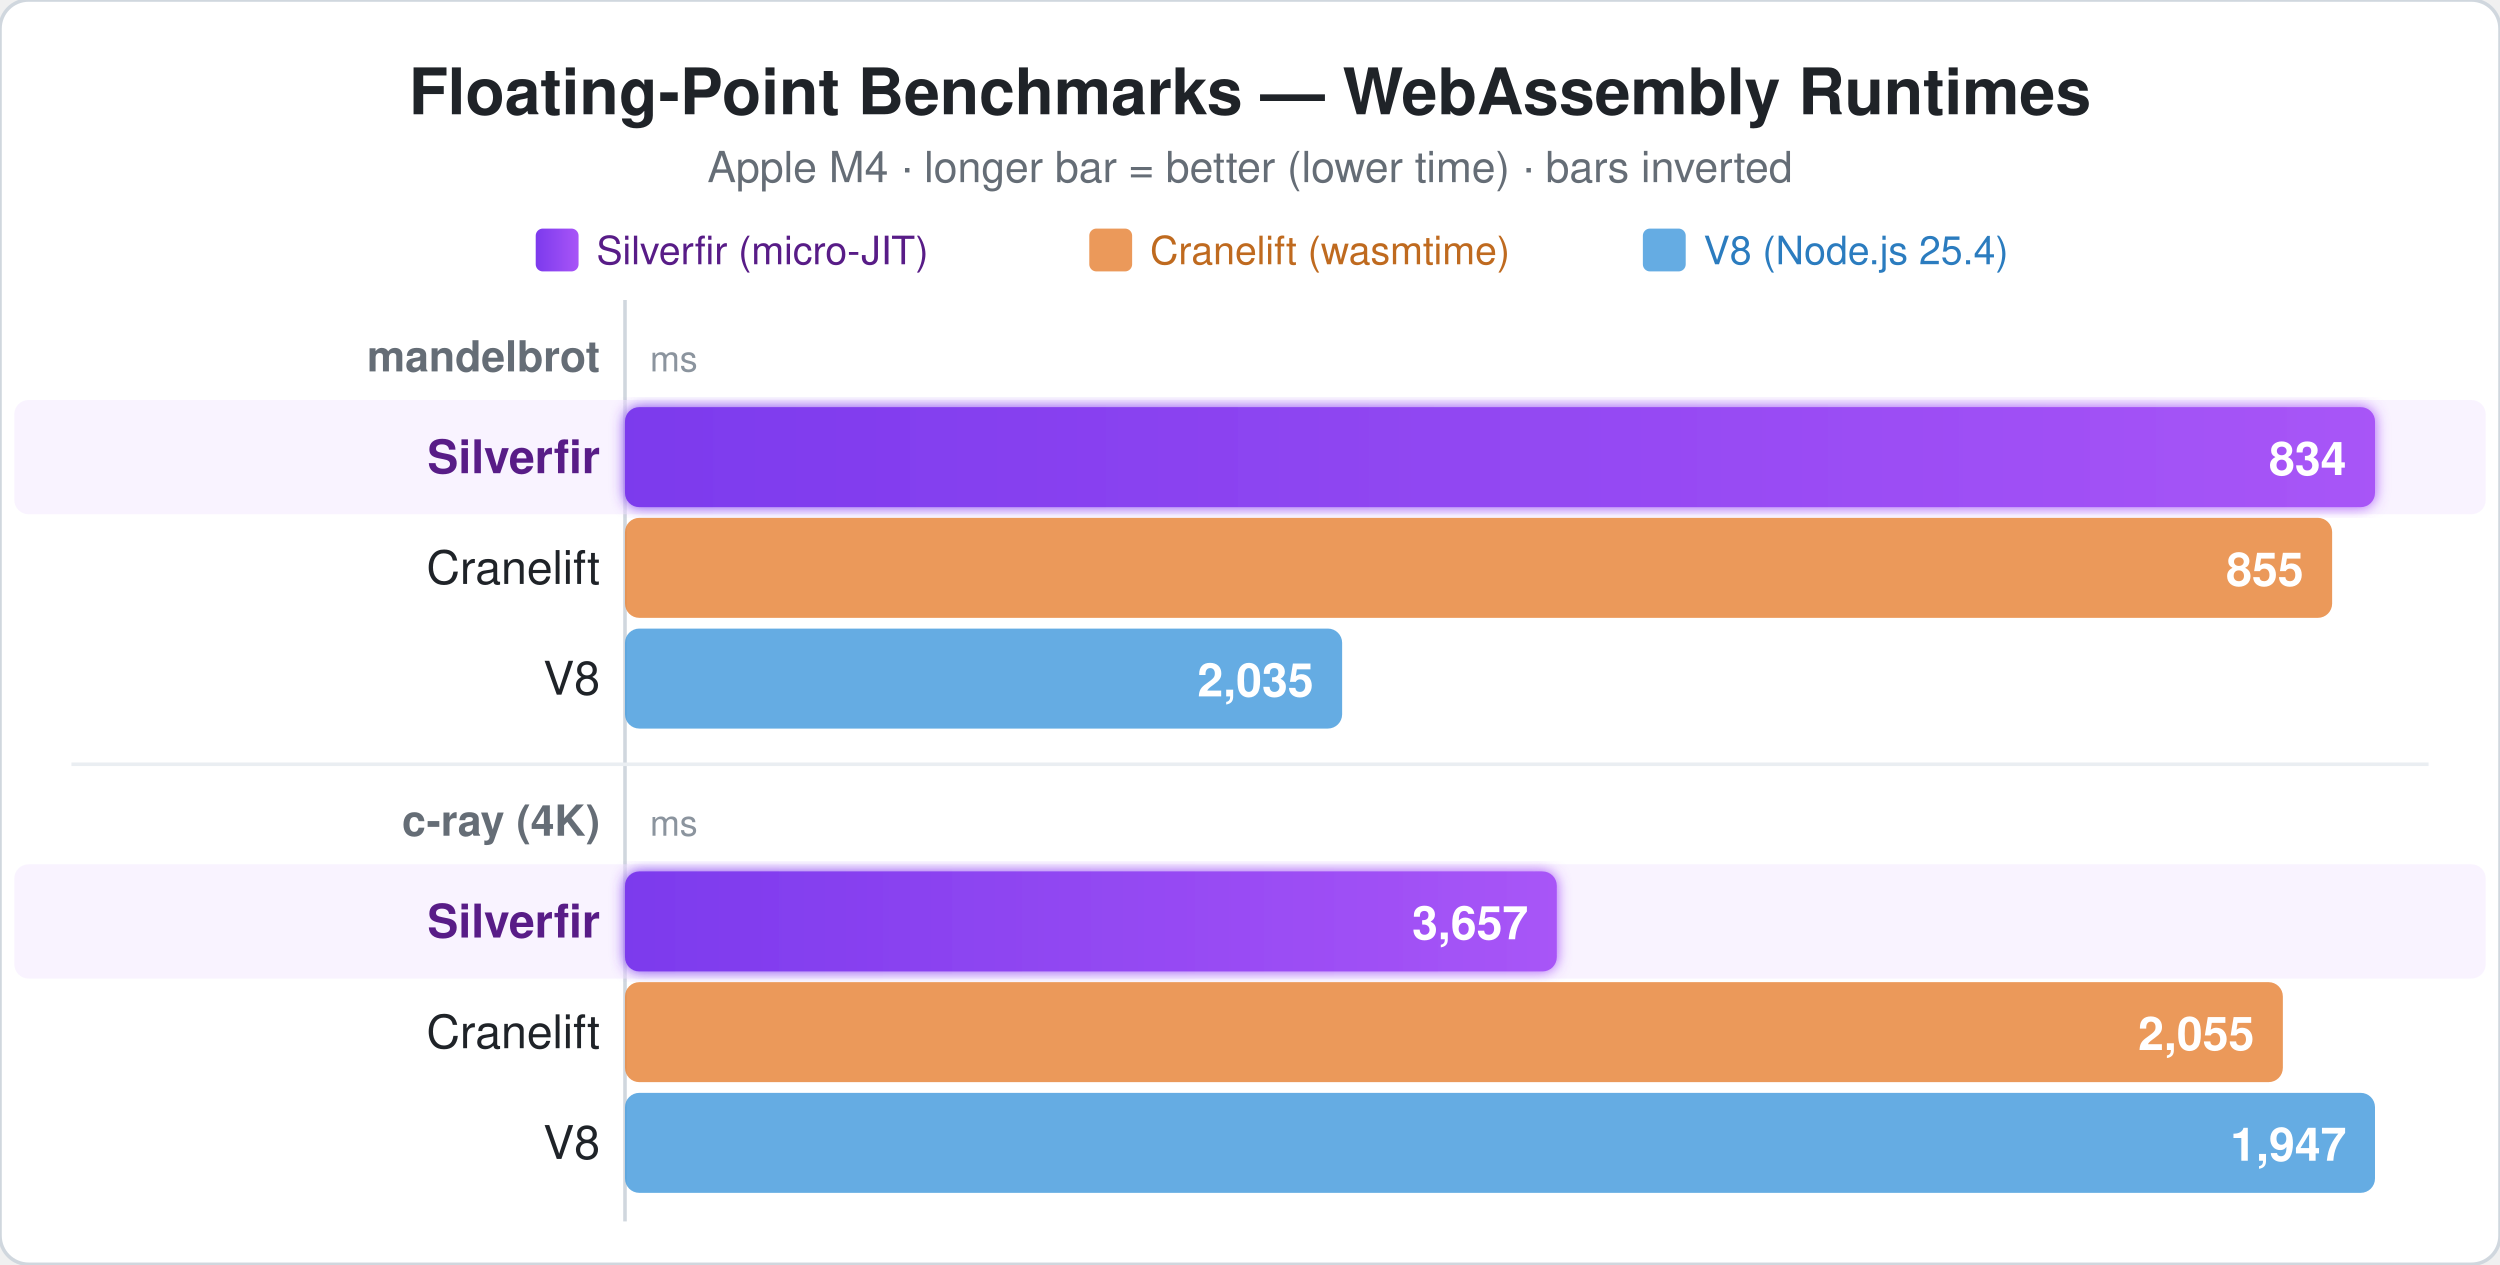
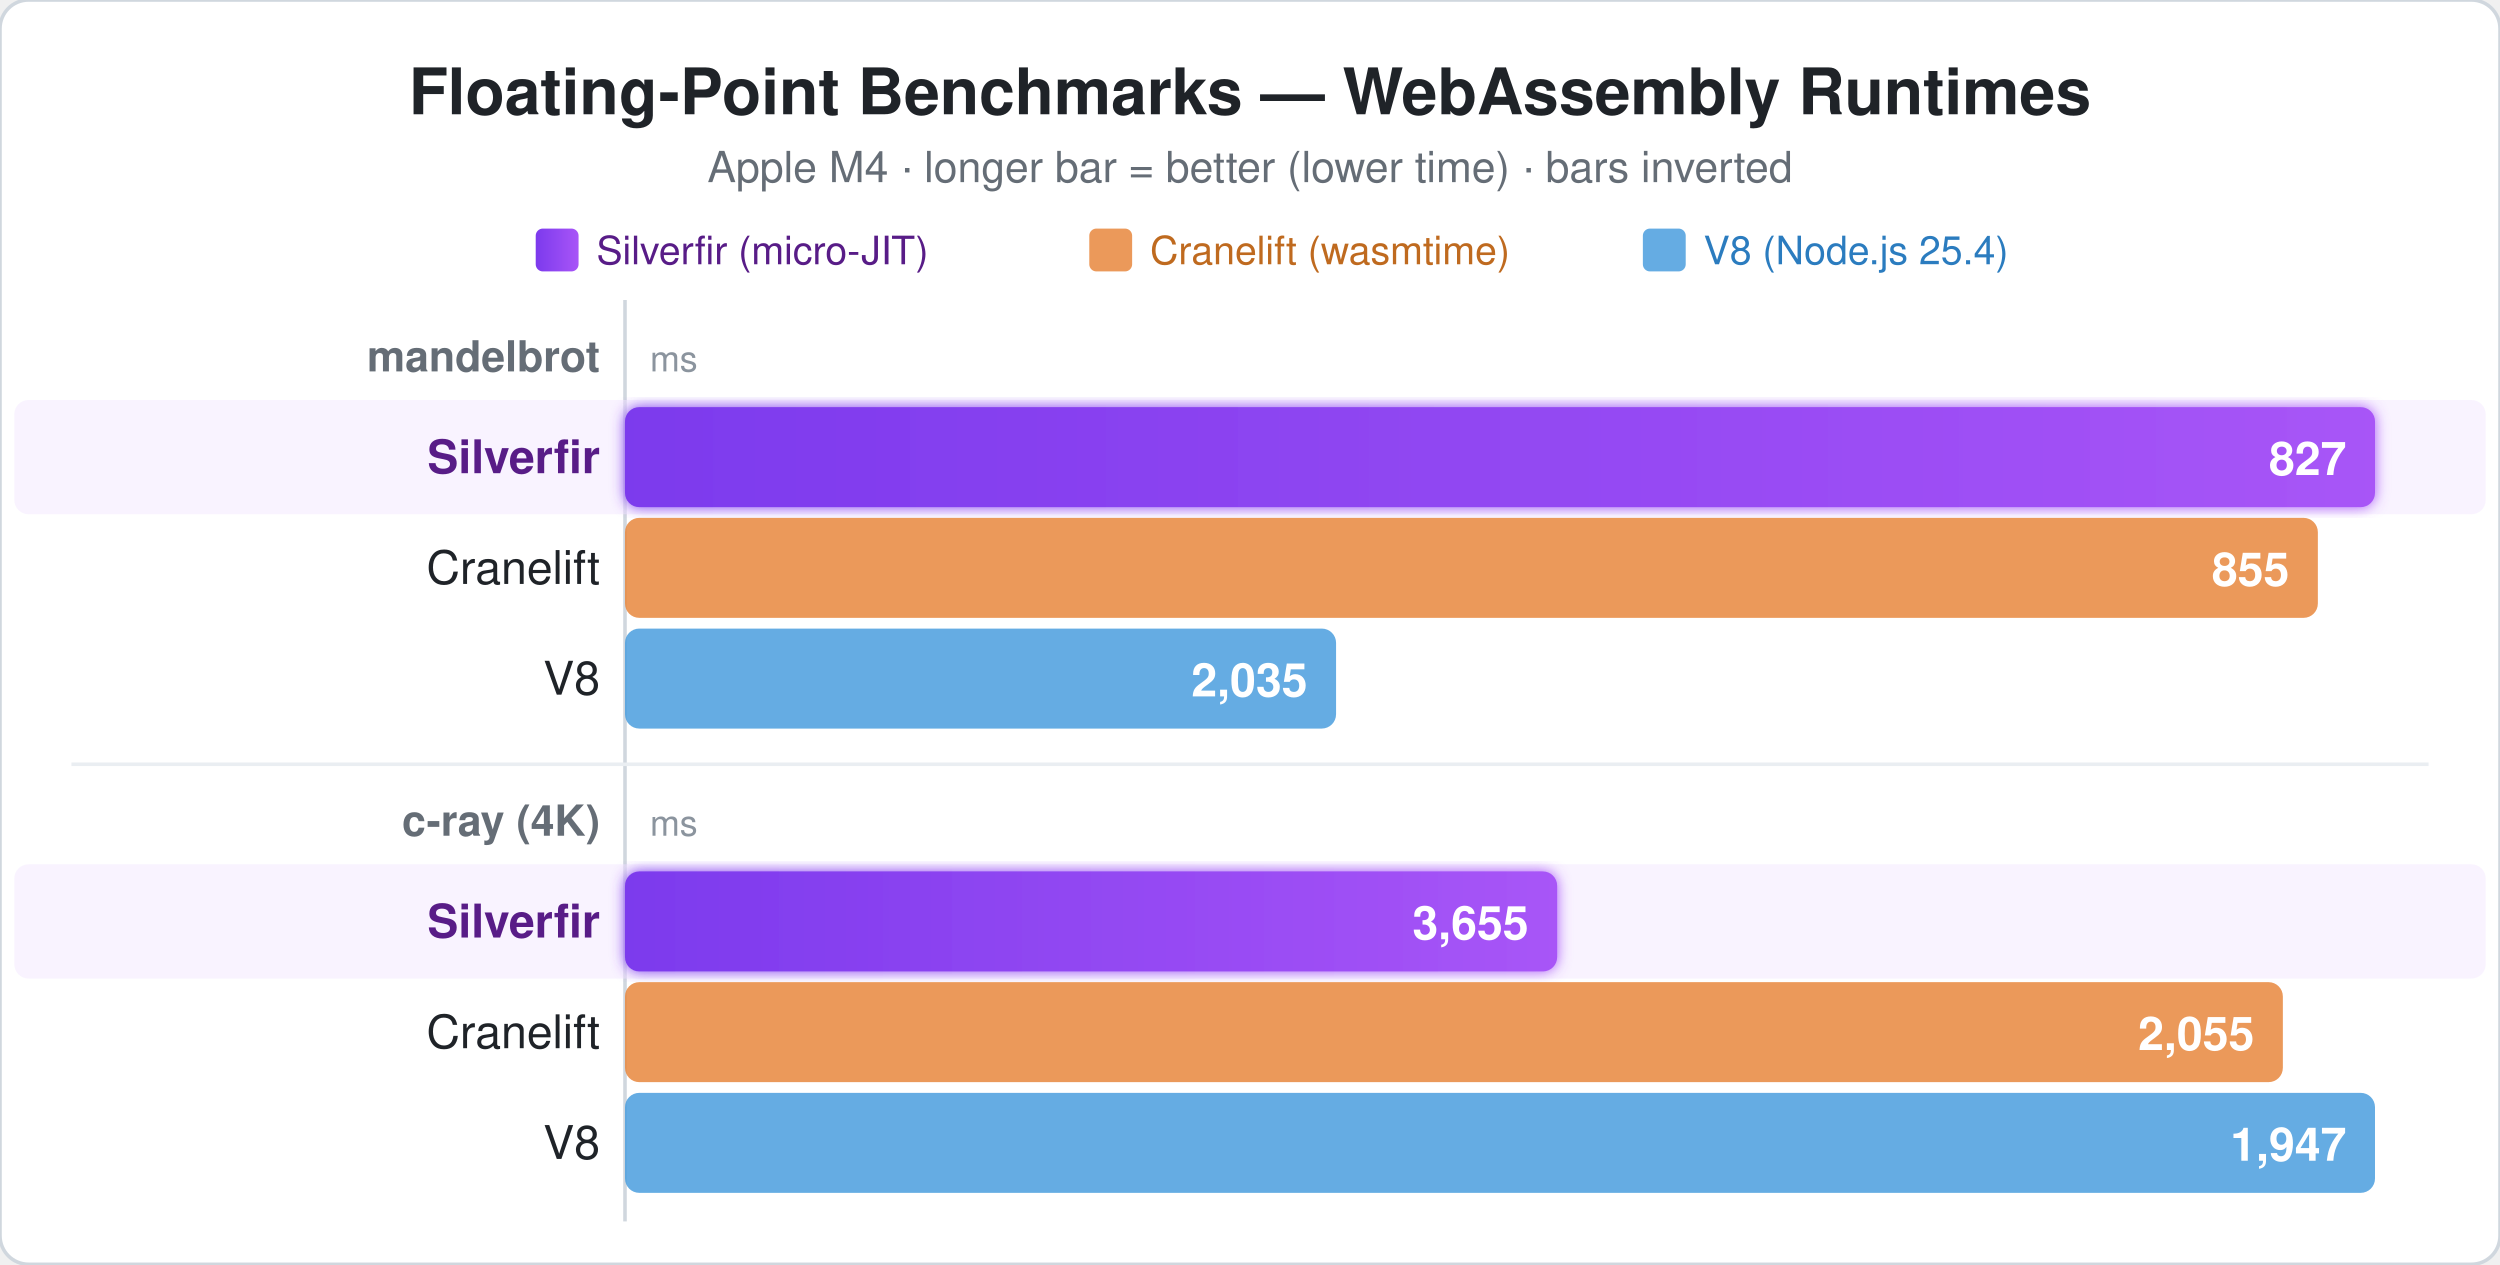
<svg xmlns="http://www.w3.org/2000/svg" role="img" viewBox="0 0 700 354" width="700" height="354">
  <defs>
    <linearGradient id="hlGrad" x1="0" y1="0" x2="1" y2="0">
      <stop offset="0%" stop-color="#7c3aed" />
      <stop offset="100%" stop-color="#a855f7" />
    </linearGradient>
    <filter id="glow">
      <feGaussianBlur stdDeviation="2" result="blur" />
      <feMerge>
        <feMergeNode in="blur" />
        <feMergeNode in="SourceGraphic" />
      </feMerge>
    </filter>
  </defs>
  <rect width="700" height="354" rx="8" ry="8" fill="#ffffff" stroke="#d0d7de" stroke-width="1" />
  <text x="350.0" y="32" text-anchor="middle" fill="#1f2328" font-family="Segoe UI,Helvetica,Arial,sans-serif" font-size="18" font-weight="600">Floating-Point Benchmarks — WebAssembly Runtimes</text>
  <text x="350.0" y="51" text-anchor="middle" fill="#656d76" font-family="Segoe UI,Helvetica,Arial,sans-serif" font-size="12">Apple M4  ·  longer bar = better (lower time)  ·  bars inverted</text>
  <rect x="150.0" y="64" width="12" height="12" rx="2" fill="url(#hlGrad)" />
  <text x="167.0" y="74" fill="#581c87" font-family="Segoe UI,Helvetica,Arial,sans-serif" font-size="11">Silverfir (micro-JIT)</text>
  <rect x="305.0" y="64" width="12" height="12" rx="2" fill="#e8873d" opacity="0.85" />
  <text x="322.0" y="74" fill="#bf6a1f" font-family="Segoe UI,Helvetica,Arial,sans-serif" font-size="11">Cranelift (wasmtime)</text>
  <rect x="460.0" y="64" width="12" height="12" rx="2" fill="#4a9ede" opacity="0.85" />
  <text x="477.0" y="74" fill="#2b7cbf" font-family="Segoe UI,Helvetica,Arial,sans-serif" font-size="11">V8 (Node.js 25.4)</text>
  <line x1="175" y1="84" x2="175" y2="342" stroke="#d0d7de" stroke-width="1" />
  <text x="168" y="104.0" text-anchor="end" fill="#656d76" font-family="Segoe UI,Helvetica,Arial,sans-serif" font-size="12" font-weight="600">mandelbrot</text>
  <text x="182" y="104.0" fill="#8b949e" font-family="Segoe UI,Helvetica,Arial,sans-serif" font-size="10">ms</text>
  <rect x="4" y="112" width="692" height="32" rx="4" fill="#f3e8ff" opacity="0.5" />
  <text x="168" y="132.5" text-anchor="end" fill="#581c87" font-family="Segoe UI,Helvetica,Arial,sans-serif" font-size="13" font-weight="700">Silverfir</text>
  <rect x="175" y="114" width="490.0" height="28" rx="4" fill="url(#hlGrad)" filter="url(#glow)">
    <animate attributeName="width" from="0" to="490.0" dur="0.35s" fill="freeze" />
  </rect>
-   <text x="657.0" y="133.0" text-anchor="end" fill="#ffffff" font-family="Segoe UI,Helvetica,Arial,sans-serif" font-size="13" font-weight="700">834</text>
+   <text x="657.0" y="133.0" text-anchor="end" fill="#ffffff" font-family="Segoe UI,Helvetica,Arial,sans-serif" font-size="13" font-weight="700">827</text>
  <text x="168" y="163.5" text-anchor="end" fill="#1f2328" font-family="Segoe UI,Helvetica,Arial,sans-serif" font-size="13" font-weight="400">Cranelift</text>
-   <rect x="175" y="145" width="478.0" height="28" rx="4" fill="#e8873d" opacity="0.85">
-     <animate attributeName="width" from="0" to="478.0" dur="0.39s" fill="freeze" />
+   <rect x="175" y="145" width="474.0" height="28" rx="4" fill="#e8873d" opacity="0.85">
+     <animate attributeName="width" from="0" to="474.0" dur="0.39s" fill="freeze" />
  </rect>
-   <text x="645.0" y="164.0" text-anchor="end" fill="#ffffff" font-family="Segoe UI,Helvetica,Arial,sans-serif" font-size="13" font-weight="700">855</text>
+   <text x="641.0" y="164.0" text-anchor="end" fill="#ffffff" font-family="Segoe UI,Helvetica,Arial,sans-serif" font-size="13" font-weight="700">855</text>
  <text x="168" y="194.5" text-anchor="end" fill="#1f2328" font-family="Segoe UI,Helvetica,Arial,sans-serif" font-size="13" font-weight="400">V8</text>
-   <rect x="175" y="176" width="200.8" height="28" rx="4" fill="#4a9ede" opacity="0.85">
-     <animate attributeName="width" from="0" to="200.8" dur="0.43s" fill="freeze" />
+   <rect x="175" y="176" width="199.1" height="28" rx="4" fill="#4a9ede" opacity="0.85">
+     <animate attributeName="width" from="0" to="199.1" dur="0.43s" fill="freeze" />
  </rect>
-   <text x="367.8" y="195.0" text-anchor="end" fill="#ffffff" font-family="Segoe UI,Helvetica,Arial,sans-serif" font-size="13" font-weight="700">2,035</text>
+   <text x="366.1" y="195.0" text-anchor="end" fill="#ffffff" font-family="Segoe UI,Helvetica,Arial,sans-serif" font-size="13" font-weight="700">2,035</text>
  <line x1="20" y1="214" x2="680" y2="214" stroke="#eaeef2" stroke-width="1" />
  <text x="168" y="234.0" text-anchor="end" fill="#656d76" font-family="Segoe UI,Helvetica,Arial,sans-serif" font-size="12" font-weight="600">c-ray (4K)</text>
  <text x="182" y="234.0" fill="#8b949e" font-family="Segoe UI,Helvetica,Arial,sans-serif" font-size="10">ms</text>
  <rect x="4" y="242" width="692" height="32" rx="4" fill="#f3e8ff" opacity="0.5" />
  <text x="168" y="262.5" text-anchor="end" fill="#581c87" font-family="Segoe UI,Helvetica,Arial,sans-serif" font-size="13" font-weight="700">Silverfir</text>
-   <rect x="175" y="244" width="260.9" height="28" rx="4" fill="url(#hlGrad)" filter="url(#glow)">
-     <animate attributeName="width" from="0" to="260.9" dur="0.39s" fill="freeze" />
+   <rect x="175" y="244" width="261.0" height="28" rx="4" fill="url(#hlGrad)" filter="url(#glow)">
+     <animate attributeName="width" from="0" to="261.0" dur="0.39s" fill="freeze" />
  </rect>
-   <text x="427.9" y="263.0" text-anchor="end" fill="#ffffff" font-family="Segoe UI,Helvetica,Arial,sans-serif" font-size="13" font-weight="700">3,657</text>
+   <text x="428.0" y="263.0" text-anchor="end" fill="#ffffff" font-family="Segoe UI,Helvetica,Arial,sans-serif" font-size="13" font-weight="700">3,655</text>
  <text x="168" y="293.5" text-anchor="end" fill="#1f2328" font-family="Segoe UI,Helvetica,Arial,sans-serif" font-size="13" font-weight="400">Cranelift</text>
  <rect x="175" y="275" width="464.2" height="28" rx="4" fill="#e8873d" opacity="0.85">
    <animate attributeName="width" from="0" to="464.2" dur="0.43s" fill="freeze" />
  </rect>
  <text x="631.2" y="294.0" text-anchor="end" fill="#ffffff" font-family="Segoe UI,Helvetica,Arial,sans-serif" font-size="13" font-weight="700">2,055</text>
  <text x="168" y="324.5" text-anchor="end" fill="#1f2328" font-family="Segoe UI,Helvetica,Arial,sans-serif" font-size="13" font-weight="400">V8</text>
  <rect x="175" y="306" width="490.0" height="28" rx="4" fill="#4a9ede" opacity="0.85">
    <animate attributeName="width" from="0" to="490.0" dur="0.47s" fill="freeze" />
  </rect>
  <text x="657.0" y="325.0" text-anchor="end" fill="#ffffff" font-family="Segoe UI,Helvetica,Arial,sans-serif" font-size="13" font-weight="700">1,947</text>
</svg>
